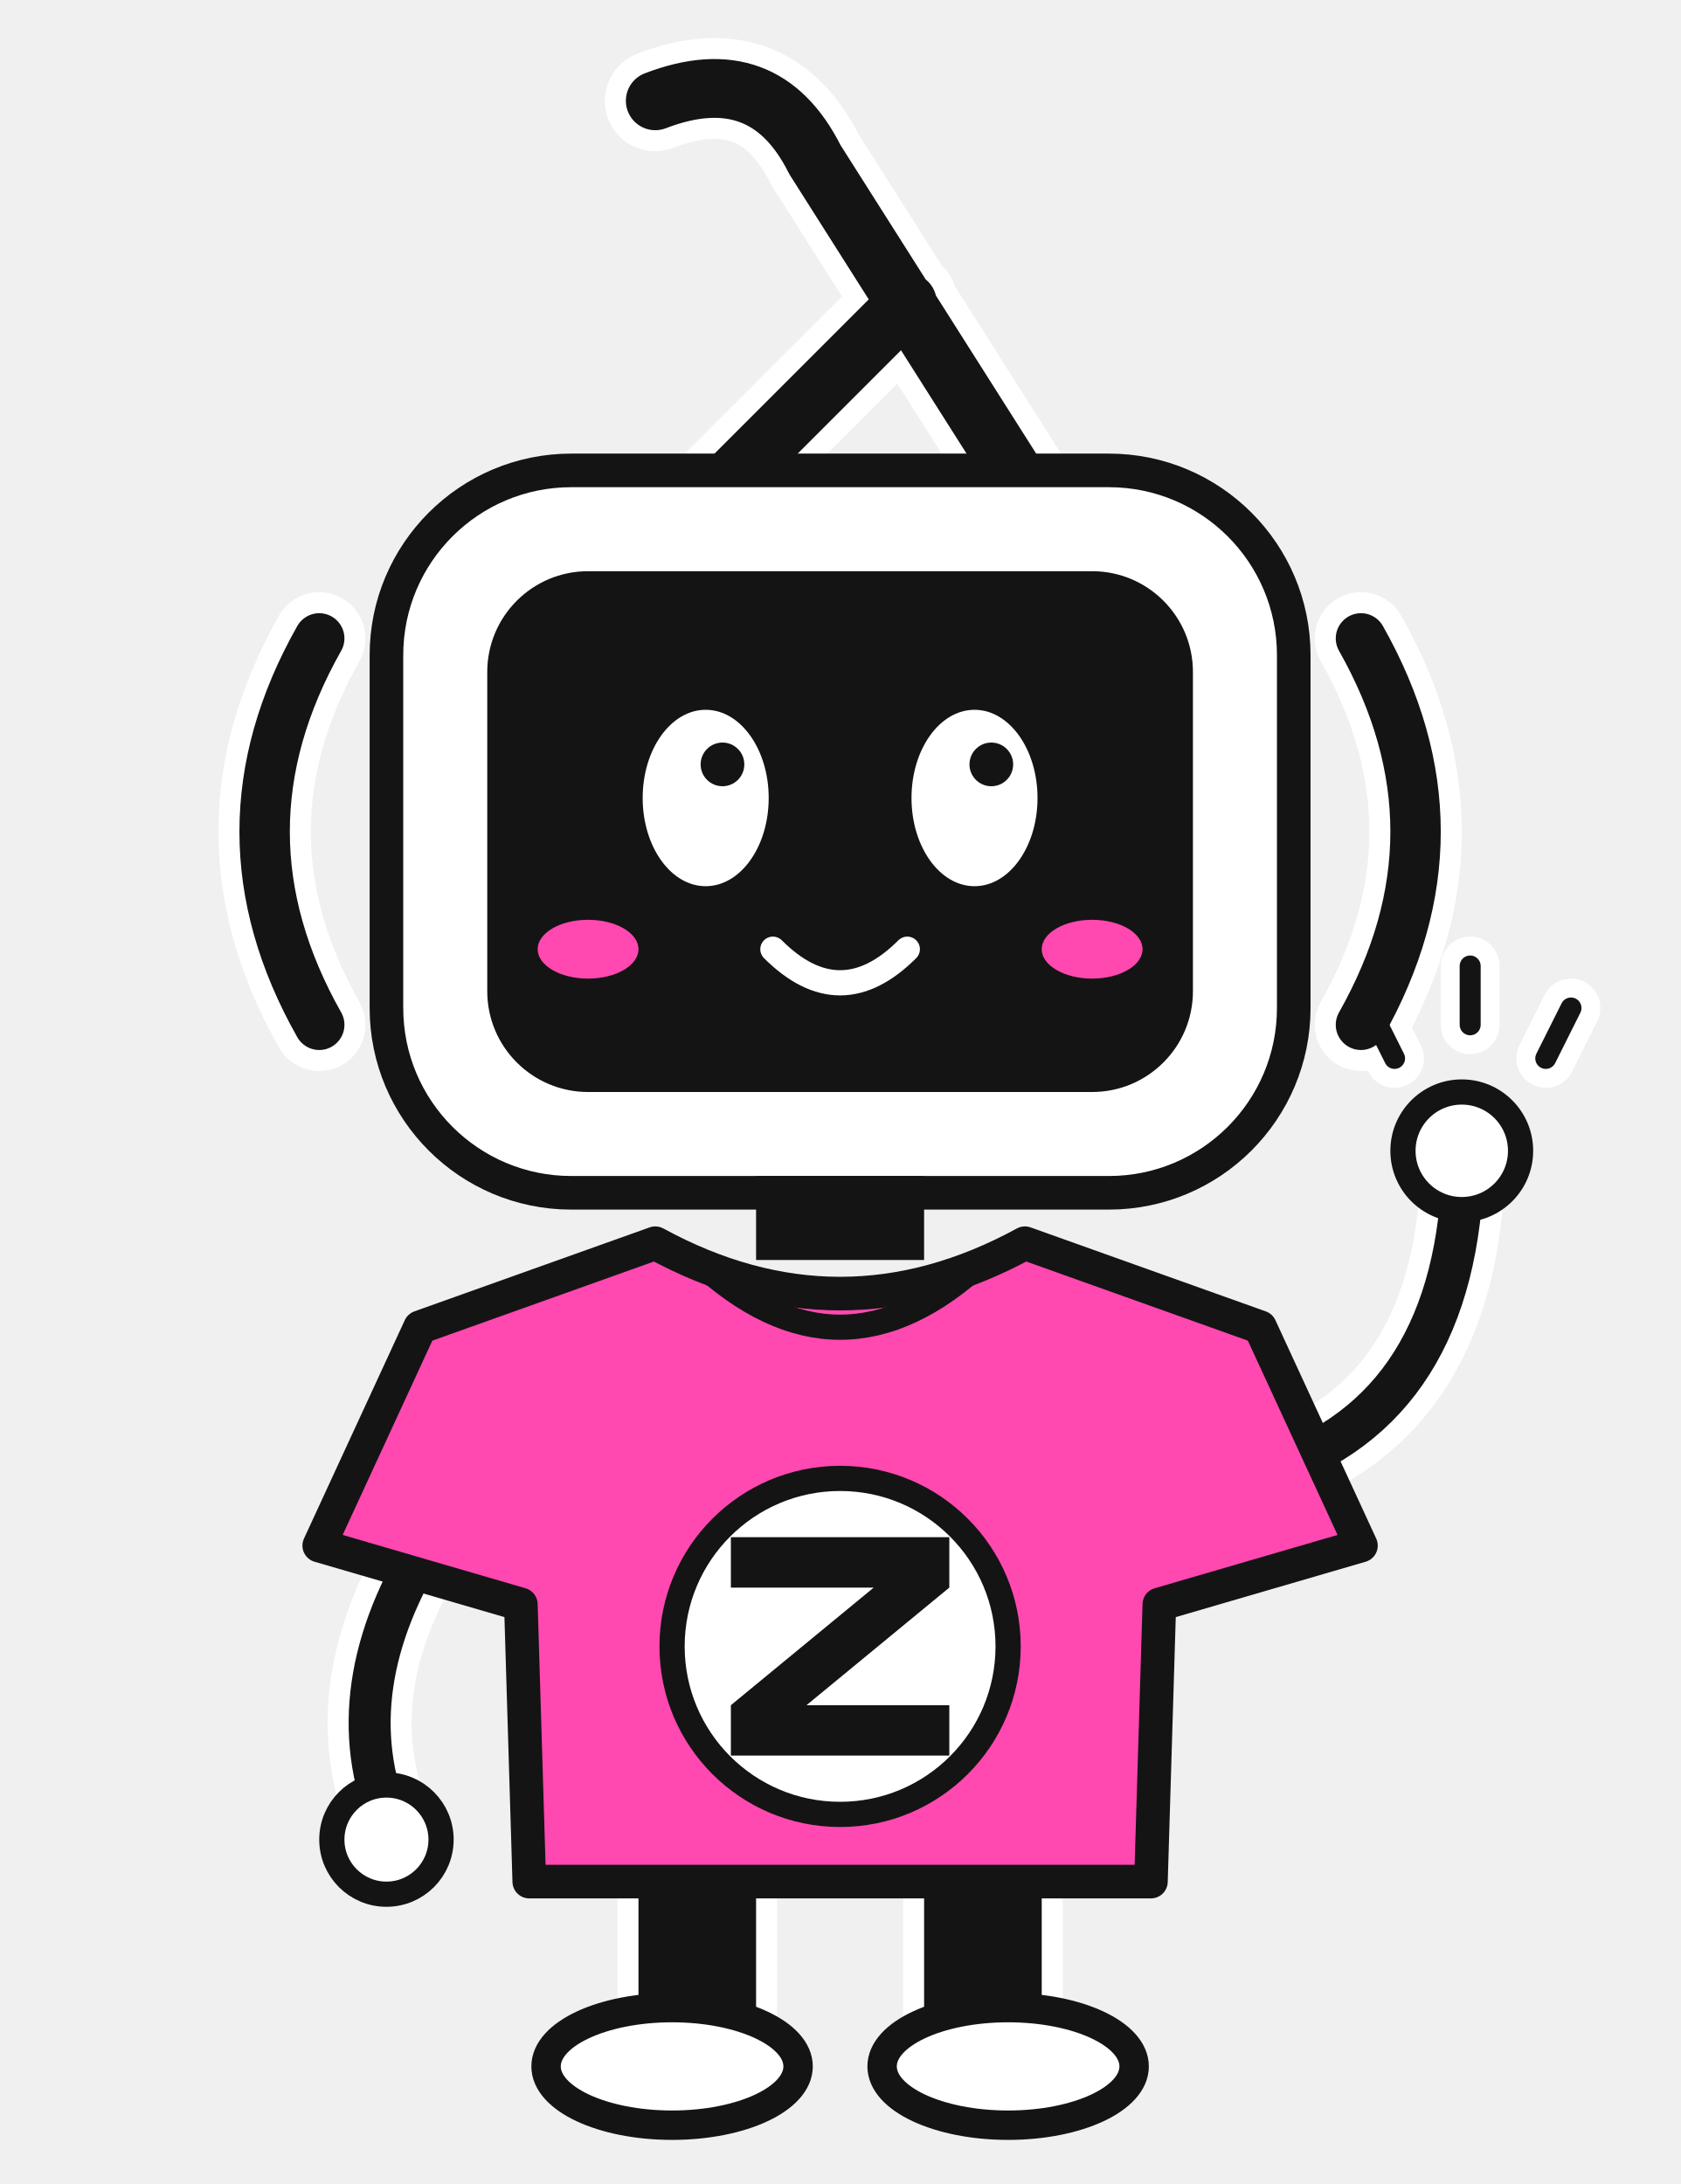
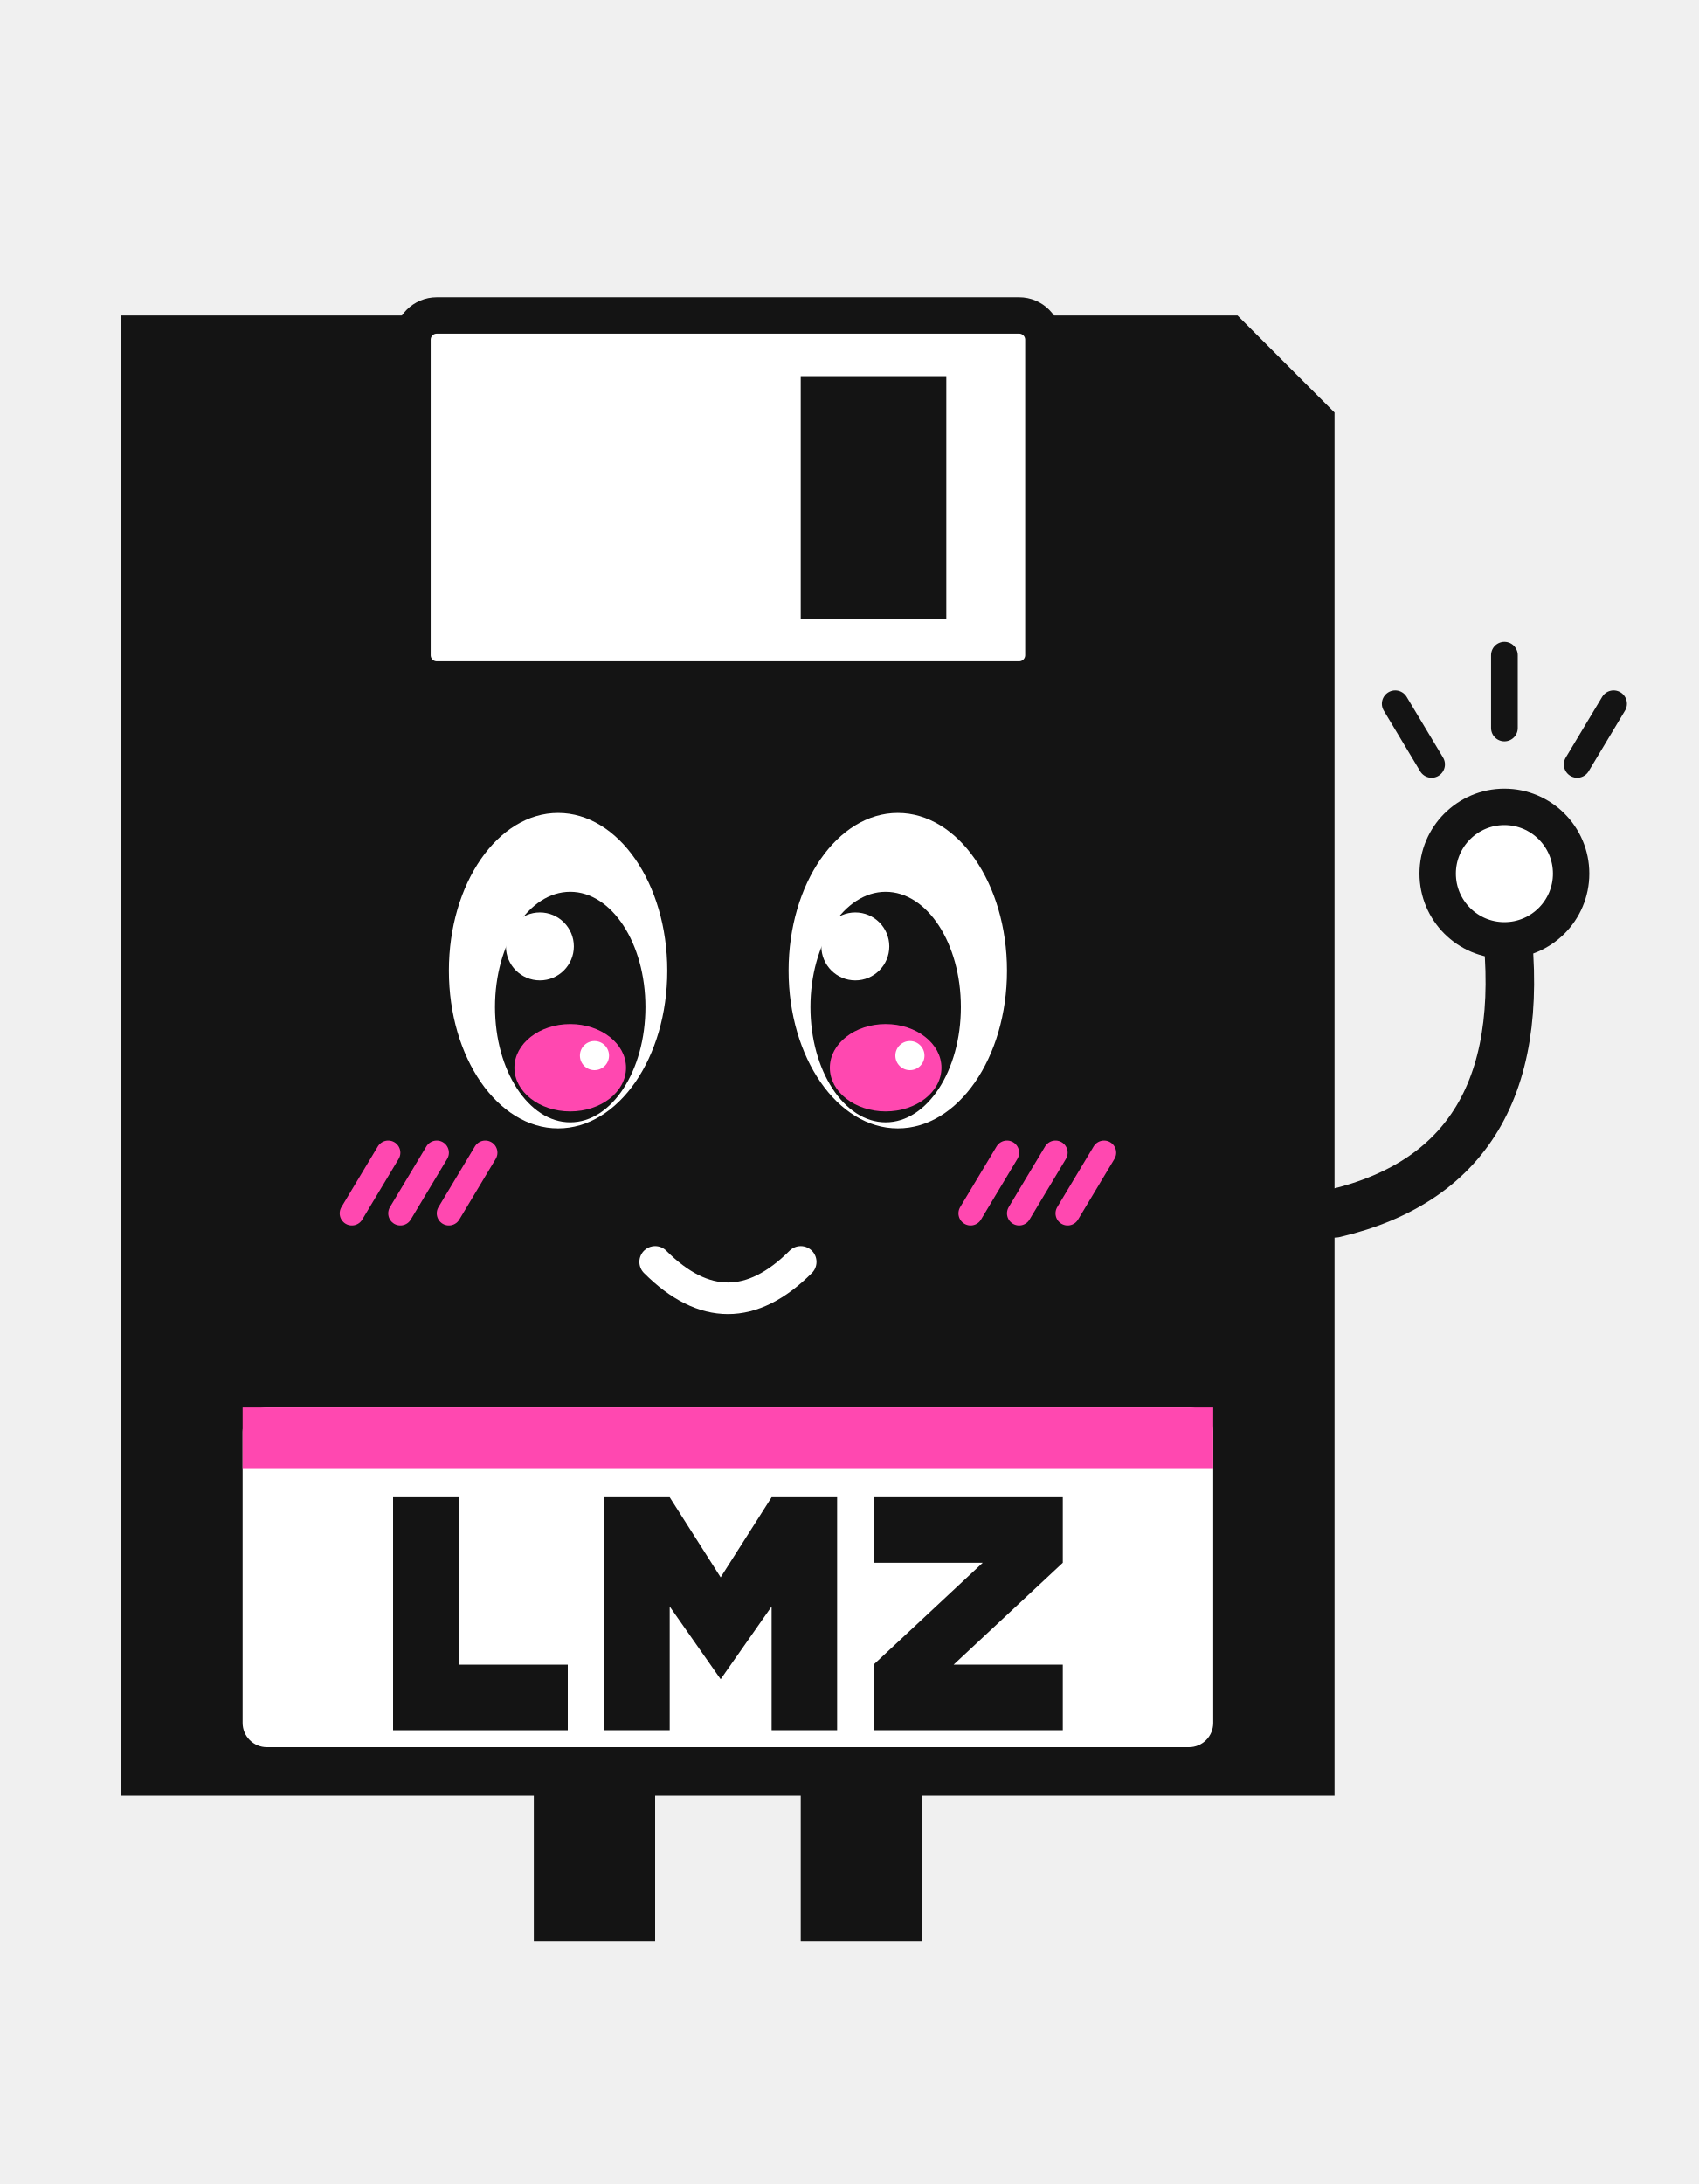
- <svg xmlns="http://www.w3.org/2000/svg" viewBox="0 0 200 260" width="200" height="260" role="img" aria-labelledby="t d">
-   <g fill="none" stroke="#fff" stroke-linecap="round" stroke-linejoin="round">
-     <path d="M78 12q13-5 19 7L123 60M108 36L84 60" stroke-width="12" />
-     <path d="M38 76q-13 23 0 46M162 76q13 23 0 46" stroke-width="11" />
-     <path d="M52 182q-12 18-6 34M148 176q24-6 26-34" stroke-width="10" />
-     <path d="M163 120l3 6M175 115v7M187 120l-3 6" stroke-width="7" />
-     <path d="M83 220v22M117 220v22" stroke-width="19" stroke-linecap="butt" />
-   </g>
-   <path d="M78 12q13-5 19 7L123 60M108 36L84 60" fill="none" stroke="#141414" stroke-width="7" stroke-linecap="round" stroke-linejoin="round" />
-   <path d="M38 76q-13 23 0 46M162 76q13 23 0 46" fill="none" stroke="#141414" stroke-width="6" stroke-linecap="round" />
-   <rect x="46" y="56" width="108" height="86" rx="22" fill="#fff" stroke="#141414" stroke-width="4" />
-   <rect x="58" y="68" width="84" height="62" rx="12" fill="#141414" />
-   <ellipse cx="84" cy="95" rx="7.5" ry="10.5" fill="#fff" />
-   <ellipse cx="116" cy="95" rx="7.5" ry="10.5" fill="#fff" />
-   <circle cx="86" cy="91" r="2.6" fill="#141414" />
-   <circle cx="118" cy="91" r="2.6" fill="#141414" />
-   <ellipse cx="70" cy="113" rx="6" ry="3.5" fill="#ff48b0" />
-   <ellipse cx="130" cy="113" rx="6" ry="3.5" fill="#ff48b0" />
-   <path d="M92 113q8 8 16 0" fill="none" stroke="#fff" stroke-width="3" stroke-linecap="round" />
-   <rect x="90" y="140" width="20" height="10" fill="#141414" />
-   <path d="M52 182q-12 18-6 34" fill="none" stroke="#141414" stroke-width="5" stroke-linecap="round" />
-   <circle cx="46" cy="219" r="6.5" fill="#fff" stroke="#141414" stroke-width="3" />
-   <path d="M148 176q24-6 26-34" fill="none" stroke="#141414" stroke-width="5" stroke-linecap="round" />
-   <circle cx="174" cy="137" r="7" fill="#fff" stroke="#141414" stroke-width="3" />
-   <path d="M163 120l3 6M175 115v7M187 120l-3 6" stroke="#141414" stroke-width="2.5" stroke-linecap="round" />
-   <rect x="76" y="220" width="14" height="22" fill="#141414" />
-   <rect x="110" y="220" width="14" height="22" fill="#141414" />
-   <ellipse cx="80" cy="246" rx="15" ry="7" fill="#fff" stroke="#141414" stroke-width="3.5" />
-   <ellipse cx="120" cy="246" rx="15" ry="7" fill="#fff" stroke="#141414" stroke-width="3.5" />
-   <path d="M78 148Q100 160 122 148L150 158L162 184L138 191L137 224L63 224L62 191L38 184L50 158Z" fill="#ff48b0" stroke="#141414" stroke-width="4" stroke-linejoin="round" />
-   <path d="M83 150Q100 166 117 150" fill="none" stroke="#141414" stroke-width="3" stroke-linecap="round" />
-   <circle cx="100" cy="196" r="20" fill="#fff" stroke="#141414" stroke-width="3" />
-   <polygon points="87,183 113,183 113,189 96,203 113,203 113,209 87,209 87,203 104,189 87,189" fill="#141414" />
+ <svg xmlns="http://www.w3.org/2000/svg" viewBox="0 0 140 180" width="210" height="270" role="img" aria-labelledby="t d">
+   <defs>
+     <g id="face-happy">
+       <ellipse cx="46" cy="50" rx="9" ry="13" fill="#fff" />
+       <ellipse cx="74" cy="50" rx="9" ry="13" fill="#fff" />
+       <ellipse cx="47" cy="53" rx="6.2" ry="9.5" fill="#141414" />
+       <ellipse cx="73" cy="53" rx="6.2" ry="9.5" fill="#141414" />
+       <ellipse cx="47" cy="58" rx="4.6" ry="3.6" fill="#ff48b0" />
+       <ellipse cx="73" cy="58" rx="4.6" ry="3.6" fill="#ff48b0" />
+       <circle cx="44.5" cy="48" r="2.8" fill="#fff" />
+       <circle cx="70.5" cy="48" r="2.8" fill="#fff" />
+       <circle cx="49" cy="57" r="1.2" fill="#fff" />
+       <circle cx="75" cy="57" r="1.2" fill="#fff" />
+       <path d="M54 74q6 6 12 0" fill="none" stroke="#fff" stroke-width="2.6" stroke-linecap="round" />
+       <path d="M29 70l3-5M33 70l3-5M37 70l3-5M80 70l3-5M84 70l3-5M88 70l3-5" stroke="#ff48b0" stroke-width="2" stroke-linecap="round" />
+     </g>
+     <g id="arm-wave">
+       <path d="M106 64q17-4 14-25" fill="none" stroke="#141414" stroke-width="4" stroke-linecap="round" />
+       <circle cx="120" cy="36" r="5.5" fill="#fff" stroke="#141414" stroke-width="3" />
+       <path d="M111 22l3 5M120 18v6M129 22l-3 5" stroke="#141414" stroke-width="2.2" stroke-linecap="round" />
+     </g>
+   </defs>
+   <rect x="44" y="146" width="10" height="14" fill="#141414" />
+   <rect x="66" y="146" width="10" height="14" fill="#141414" />
+   <polygon points="10,26 102,26 110,34 110,148 10,148" fill="#141414" />
+   <rect x="34" y="26" width="52" height="30" rx="2" fill="#fff" stroke="#141414" stroke-width="3" />
+   <rect x="66" y="31" width="12" height="20" fill="#141414" />
+   <use href="#face-happy" y="30" />
+   <rect x="20" y="116" width="80" height="28" rx="2" fill="#fff" />
+   <rect x="20" y="116" width="80" height="5" fill="#ff48b0" />
+   <polygon points="32.40,123.40 37.80,123.40 37.80,137.20 46.80,137.20 46.80,142.60 32.40,142.60" fill="#141414" />
+   <polygon points="49.80,142.60 49.80,123.40 55.20,123.40 59.40,130.00 63.60,123.40 69.00,123.40 69.00,142.60 63.60,142.60 63.60,132.40 59.40,138.40 55.20,132.40 55.20,142.60" fill="#141414" />
+   <polygon points="72.00,123.40 87.60,123.40 87.60,128.80 78.60,137.20 87.60,137.20 87.60,142.60 72.00,142.60 72.00,137.20 81.00,128.80 72.00,128.80" fill="#141414" />
+   <use href="#arm-wave" x="4" y="36" />
</svg>
